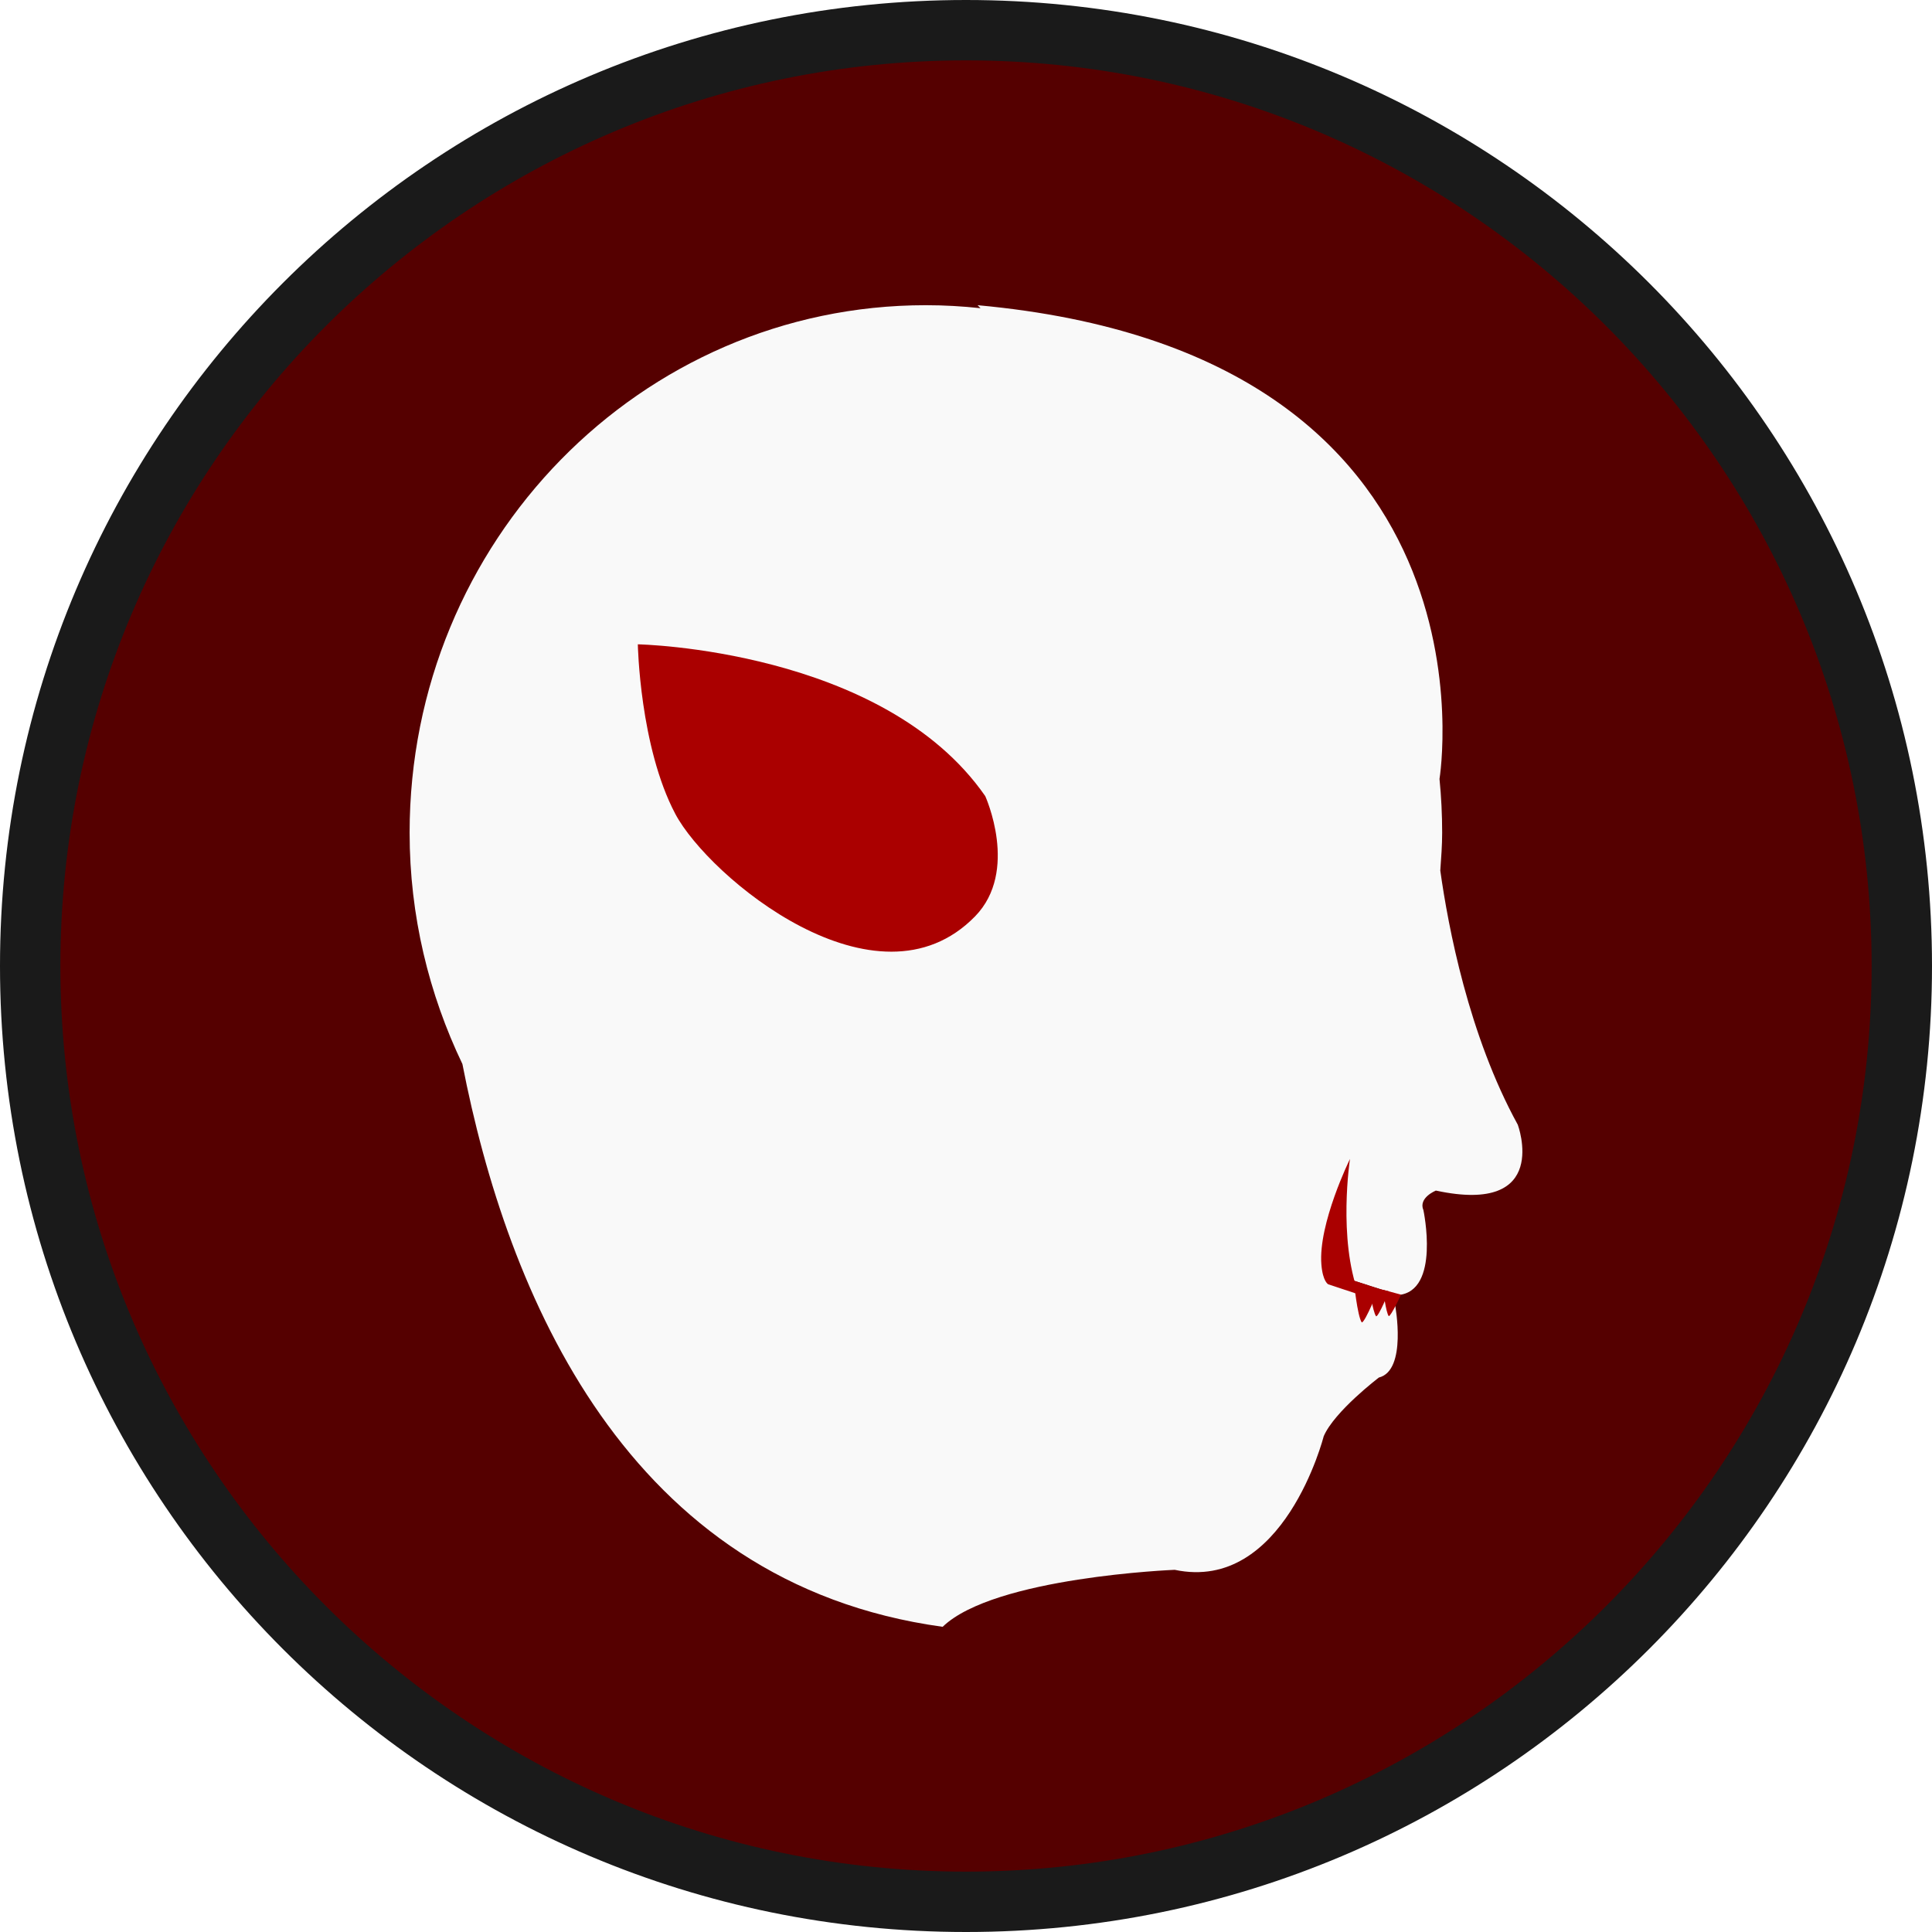
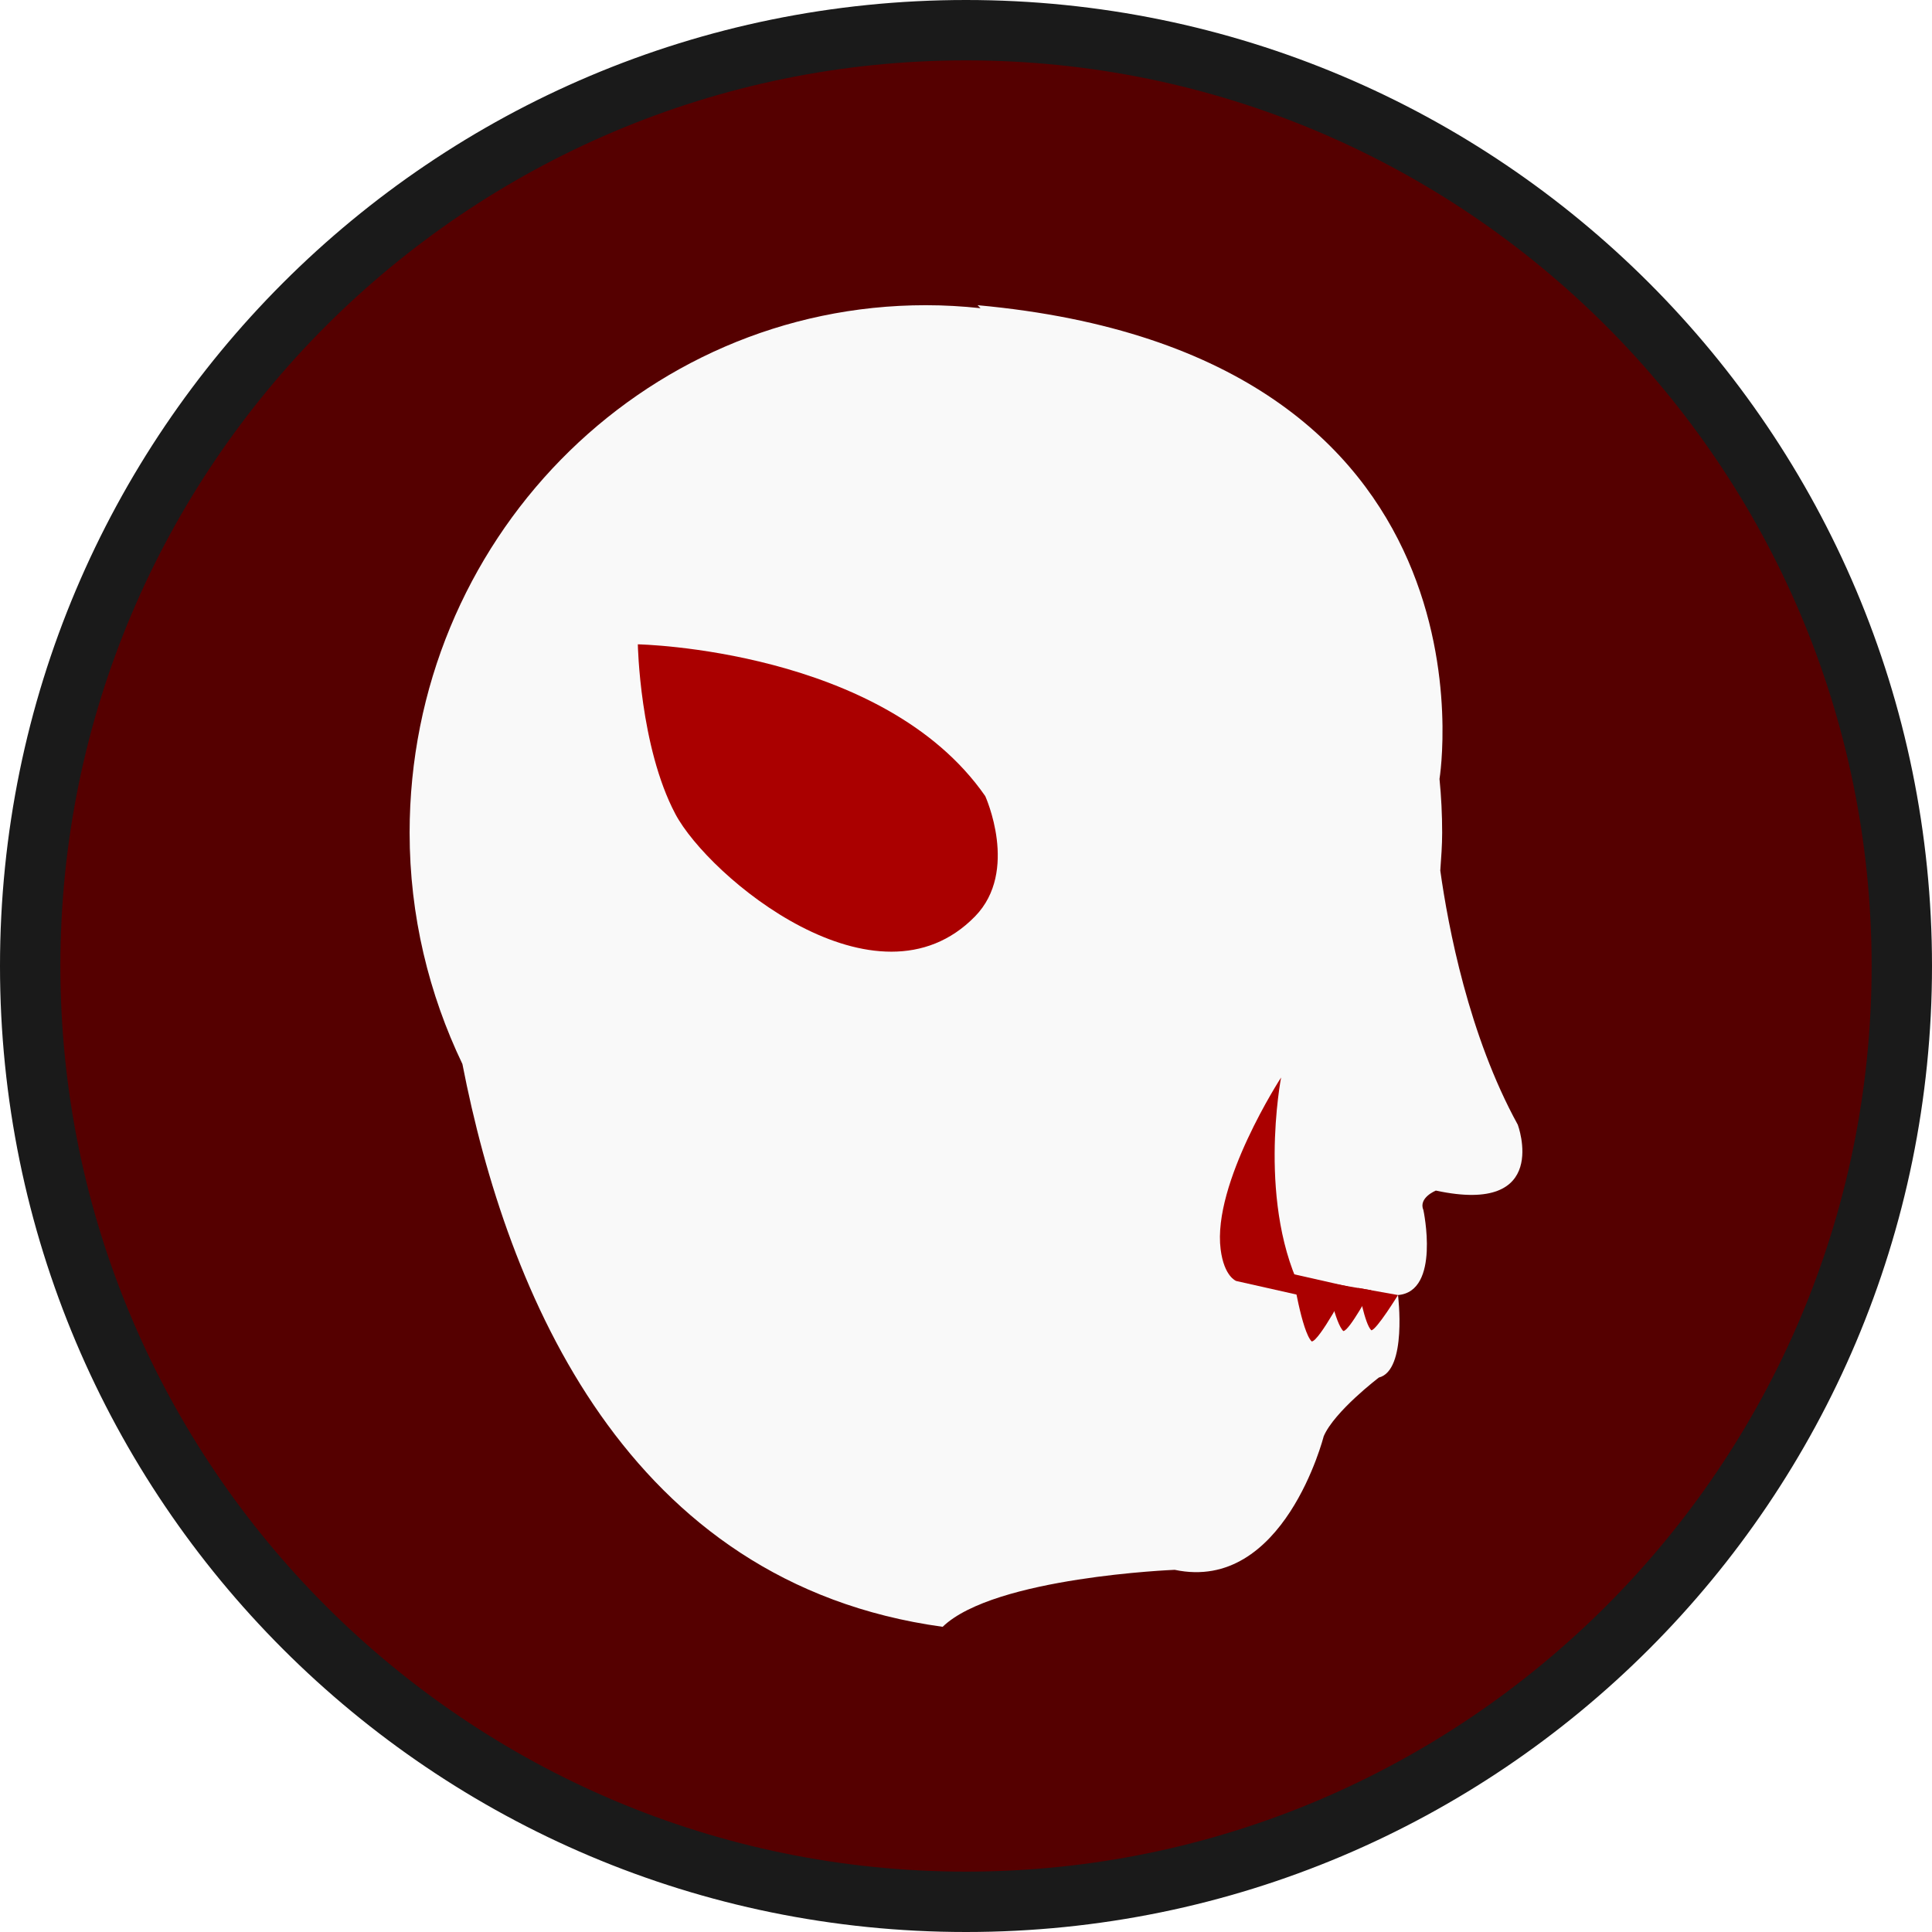
<svg xmlns="http://www.w3.org/2000/svg" version="1.1" id="Layer_1" x="0px" y="0px" width="128px" height="128px" viewBox="0 0 128 128" enable-background="new 0 0 128 128" xml:space="preserve">
  <defs id="defs4259" />
  <path fill="#A7A9AC" d="M64,126C29.813,126,2,98.188,2,64C2,29.813,29.813,2,64,2c34.187,0,62,27.813,62,62  C126,98.188,98.187,126,64,126z" id="path4250" style="fill:#550000;fill-opacity:1" />
  <path fill="#009444" d="M64,4c33.084,0,60,26.916,60,60s-26.916,60-60,60S4,97.084,4,64S30.916,4,64,4 M64,0C28.653,0,0,28.653,0,64  c0,35.348,28.653,64,64,64c35.347,0,64-28.652,64-64C128,28.653,99.347,0,64,0L64,0z" id="path4252" style="fill:#1a1a1a" />
-   <path d="m 27.138,55.17 c 0,-19.302 15.314,-34.95 34.204,-34.95 1.224,0 2.43,0.071 3.62,0.199 l -0.195,-0.199 c 35.229,3.217 30.604,31.385 30.604,31.385 v 0 c 0.116,1.172 0.176,2.362 0.176,3.565 0,0.846 -0.066,1.675 -0.124,2.507 0.521,3.723 1.882,10.919 5.134,16.838 0,0 2.241,6.016 -5.426,4.364 0,0 -1.179,0.472 -0.826,1.298 0,0 1.149,5.387 -1.683,5.623 0,0 -9.036,-3.099 -0.19,0.675 0,0 0.811,4.318 -1.077,4.79 0,0 -2.949,2.241 -3.657,3.893 0,0 -2.636,10.38 -9.87,8.847 0,0 -11.954,0.472 -15.375,3.775 -20.967,-2.878 -28.863,-22.112 -31.817,-37.285 -2.218,-4.632 -3.498,-9.82 -3.498,-15.325 z" id="path4254" style="fill:#f9f9f9" />
-   <path style="fill:#aa0000;stroke:none;stroke-width:1px;stroke-linecap:butt;stroke-linejoin:miter;stroke-opacity:1;fill-opacity:1" d="m 90.027,85.762 c -1.399,-3.7 -0.587,-8.98 -0.587,-8.98 0,0 -2.112,4.29 -1.895,6.995 0.09,1.128 0.451,1.309 0.451,1.309 z" id="path6810" />
-   <path style="fill:#aa0000;fill-opacity:1;stroke:none;stroke-width:1px;stroke-linecap:butt;stroke-linejoin:miter;stroke-opacity:1" d="m 89.689,84.839 c 0,0 0.239,2.369 0.532,2.776 0.226,0 1.117,-2.226 1.117,-2.226 z" id="path6812" />
-   <path style="fill:#aa0000;fill-opacity:1;stroke:none;stroke-width:0.772px;stroke-linecap:butt;stroke-linejoin:miter;stroke-opacity:1" d="m 90.714,85.22 c 0,0 0.225,1.686 0.458,1.991 0.179,0 0.853,-1.653 0.853,-1.653 z" id="path6812-7" />
-   <path style="fill:#aa0000;fill-opacity:1;stroke:none;stroke-width:0.652px;stroke-linecap:butt;stroke-linejoin:miter;stroke-opacity:1" d="m 91.641,85.456 c 0,0 0.171,1.485 0.368,1.743 0.151,0 0.816,-1.425 0.816,-1.425 z" id="path6812-7-9" />
+   <path d="m 27.138,55.17 c 0,-19.302 15.314,-34.95 34.204,-34.95 1.224,0 2.43,0.071 3.62,0.199 l -0.195,-0.199 c 35.229,3.217 30.604,31.385 30.604,31.385 v 0 c 0.116,1.172 0.176,2.362 0.176,3.565 0,0.846 -0.066,1.675 -0.124,2.507 0.521,3.723 1.882,10.919 5.134,16.838 0,0 2.241,6.016 -5.426,4.364 0,0 -1.179,0.472 -0.826,1.298 0,0 1.149,5.387 -1.683,5.623 0,0 -8.846,-3.774 0,0 0,0 0.621,4.993 -1.267,5.465 0,0 -2.949,2.241 -3.657,3.893 0,0 -2.636,10.38 -9.87,8.847 0,0 -11.954,0.472 -15.375,3.775 -20.967,-2.878 -28.863,-22.112 -31.817,-37.285 -2.218,-4.632 -3.498,-9.82 -3.498,-15.325 z" id="path4254" style="fill:#f9f9f9" />
+   <g id="g1445" transform="matrix(2.215356,-0.03766821,0.02749627,1.61712,-115.3769,-49.41075)">
+     <path id="path6810" d="m 90.027,85.762 c -1.399,-3.7 -0.587,-8.98 -0.587,-8.98 0,0 -2.112,4.29 -1.895,6.995 0.09,1.128 0.451,1.309 0.451,1.309 z" style="fill:#aa0000;fill-opacity:1;stroke:none;stroke-width:1px;stroke-linecap:butt;stroke-linejoin:miter;stroke-opacity:1" />
+     <path id="path6812" d="m 89.689,84.839 c 0,0 0.239,2.369 0.532,2.776 0.226,0 1.117,-2.226 1.117,-2.226 z" style="fill:#aa0000;fill-opacity:1;stroke:none;stroke-width:1px;stroke-linecap:butt;stroke-linejoin:miter;stroke-opacity:1" />
+     <path id="path6812-7" d="m 90.714,85.22 c 0,0 0.225,1.686 0.458,1.991 0.179,0 0.853,-1.653 0.853,-1.653 z" style="fill:#aa0000;fill-opacity:1;stroke:none;stroke-width:0.772px;stroke-linecap:butt;stroke-linejoin:miter;stroke-opacity:1" />
+     <path id="path6812-7-9" d="m 91.641,85.456 c 0,0 0.171,1.485 0.368,1.743 0.151,0 0.816,-1.425 0.816,-1.425 z" style="fill:#aa0000;fill-opacity:1;stroke:none;stroke-width:0.652px;stroke-linecap:butt;stroke-linejoin:miter;stroke-opacity:1" />
+   </g>
  <path style="fill:#aa0000;fill-opacity:1;stroke:none;stroke-width:0.951px;stroke-linecap:butt;stroke-linejoin:miter;stroke-opacity:1" d="M 65.277,52.746 C 58.512,42.997 42.258,42.688 42.258,42.688 c 0,0 0.125,6.775 2.482,11.233 2.214,4.186 13.352,13.455 19.859,6.792 2.934,-3.004 0.677,-7.967 0.677,-7.967 z" id="path4273" />
</svg>
